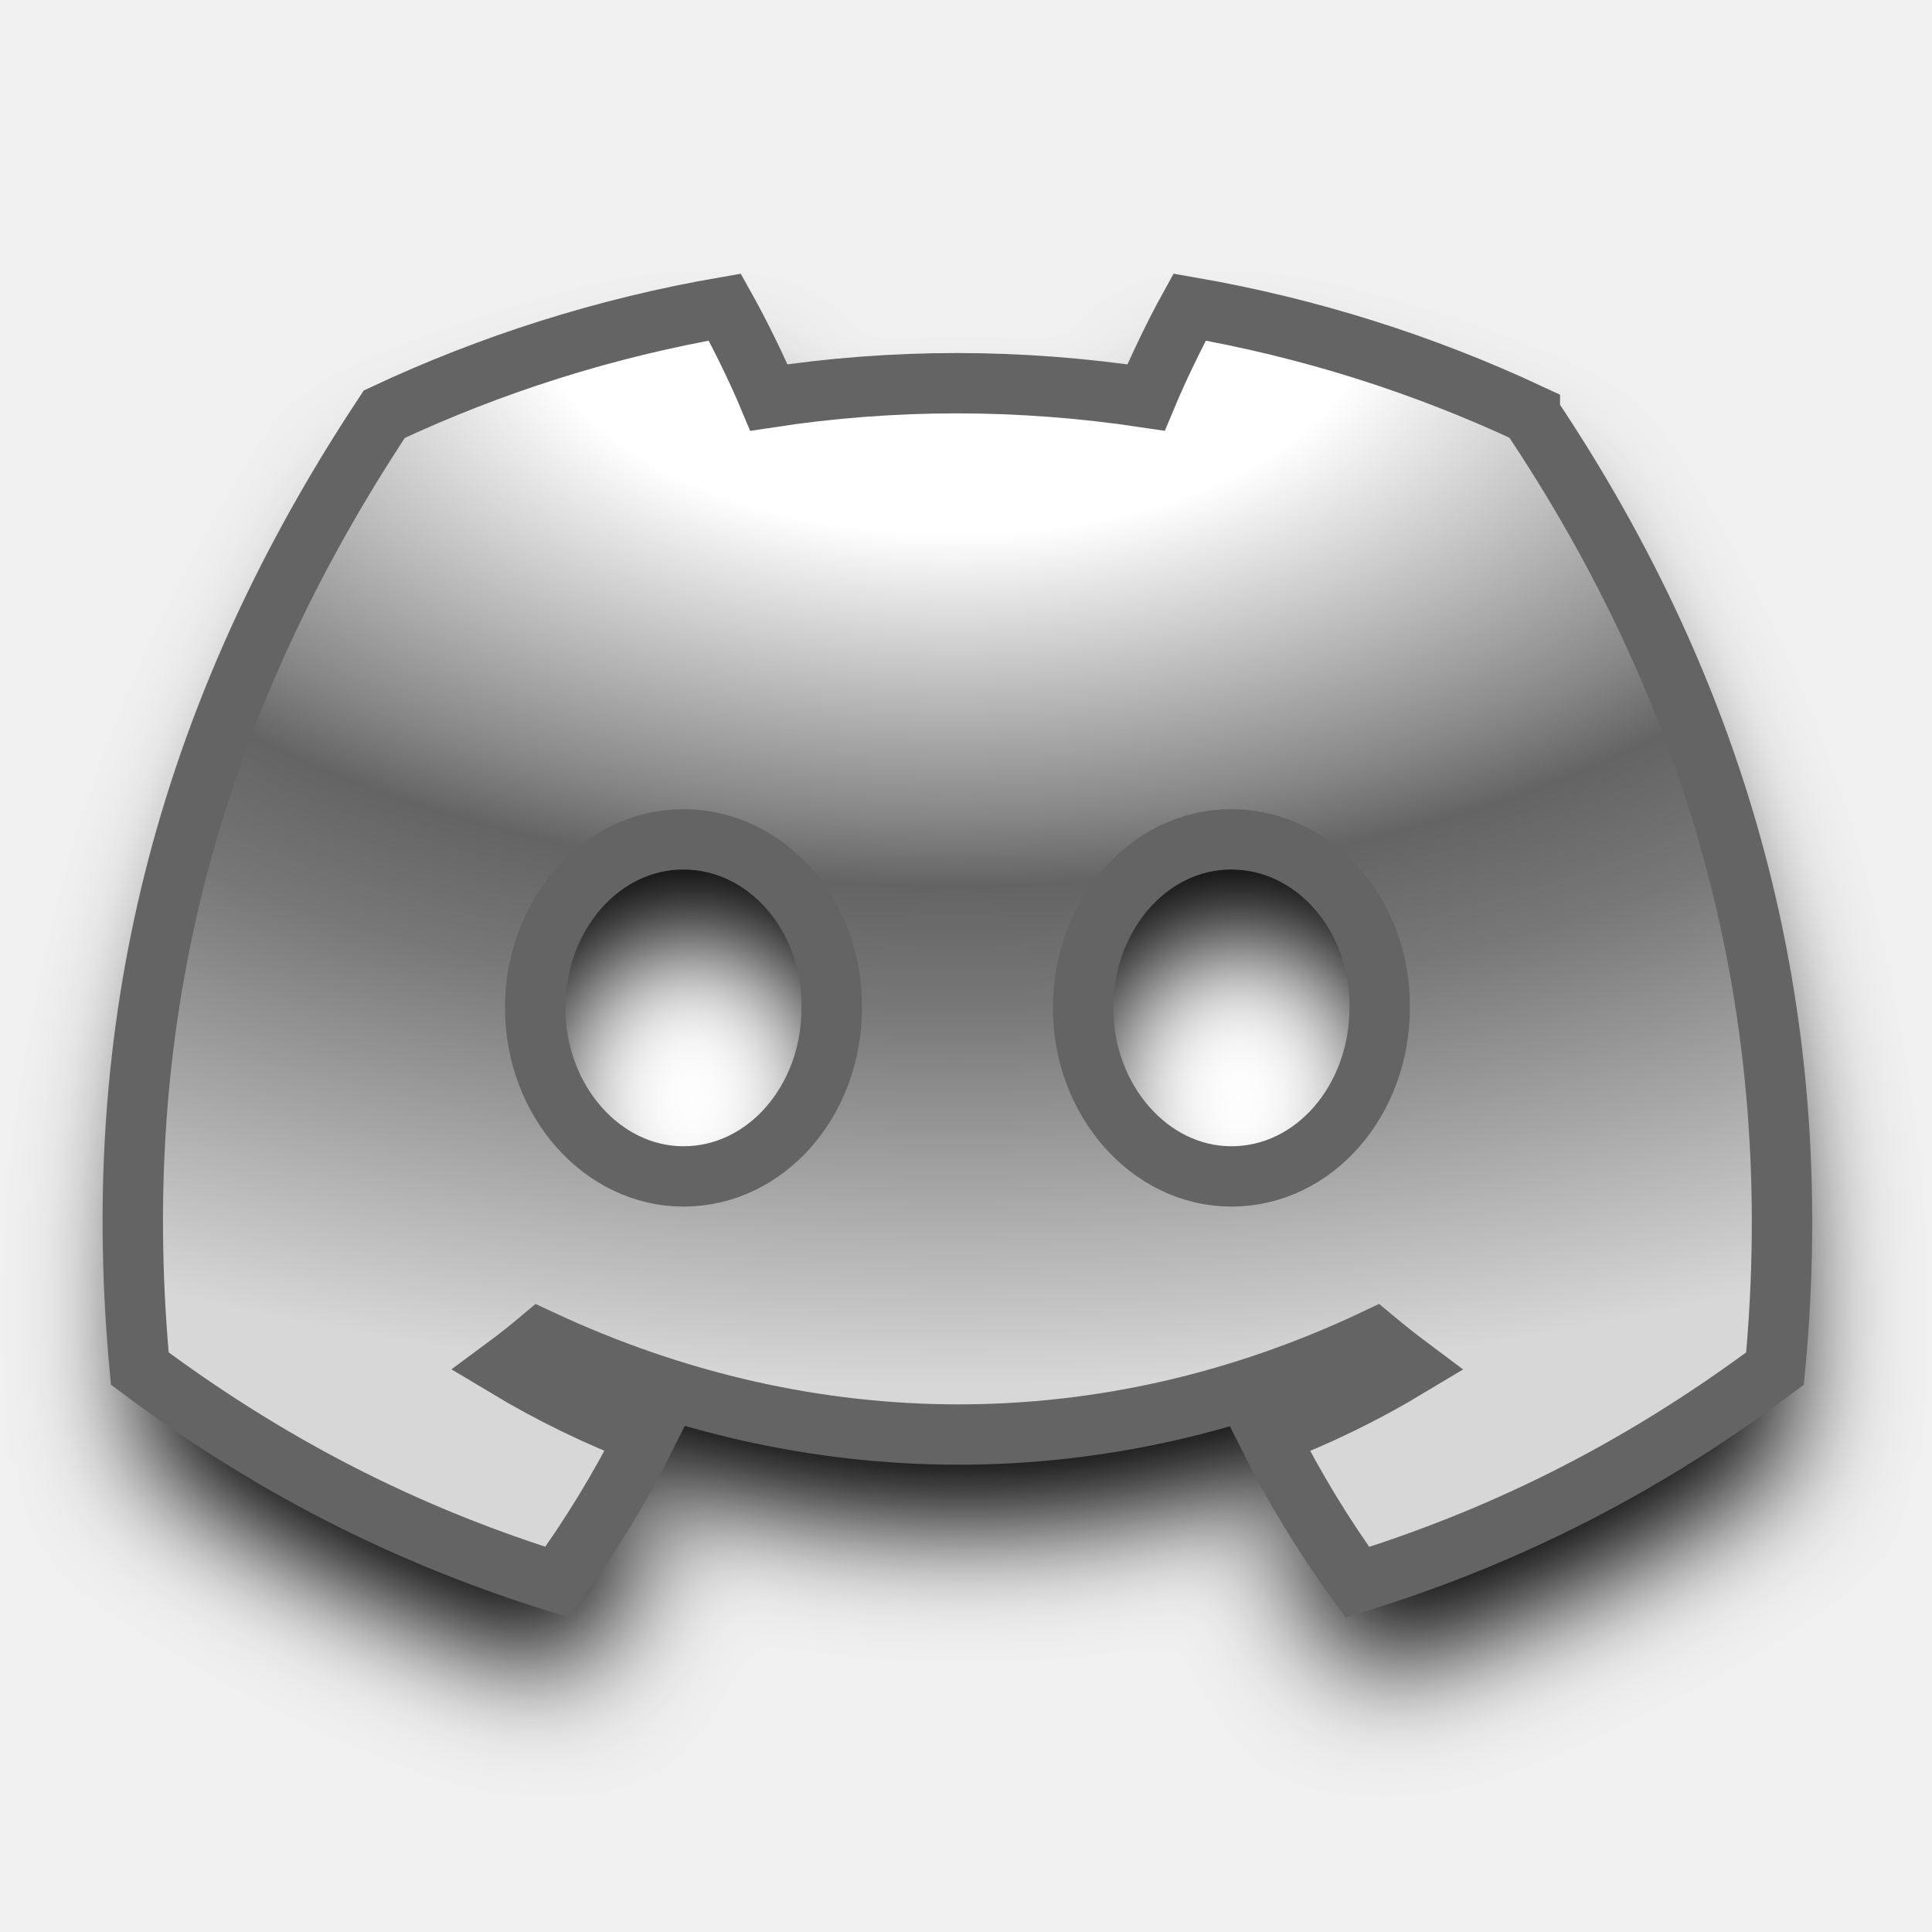
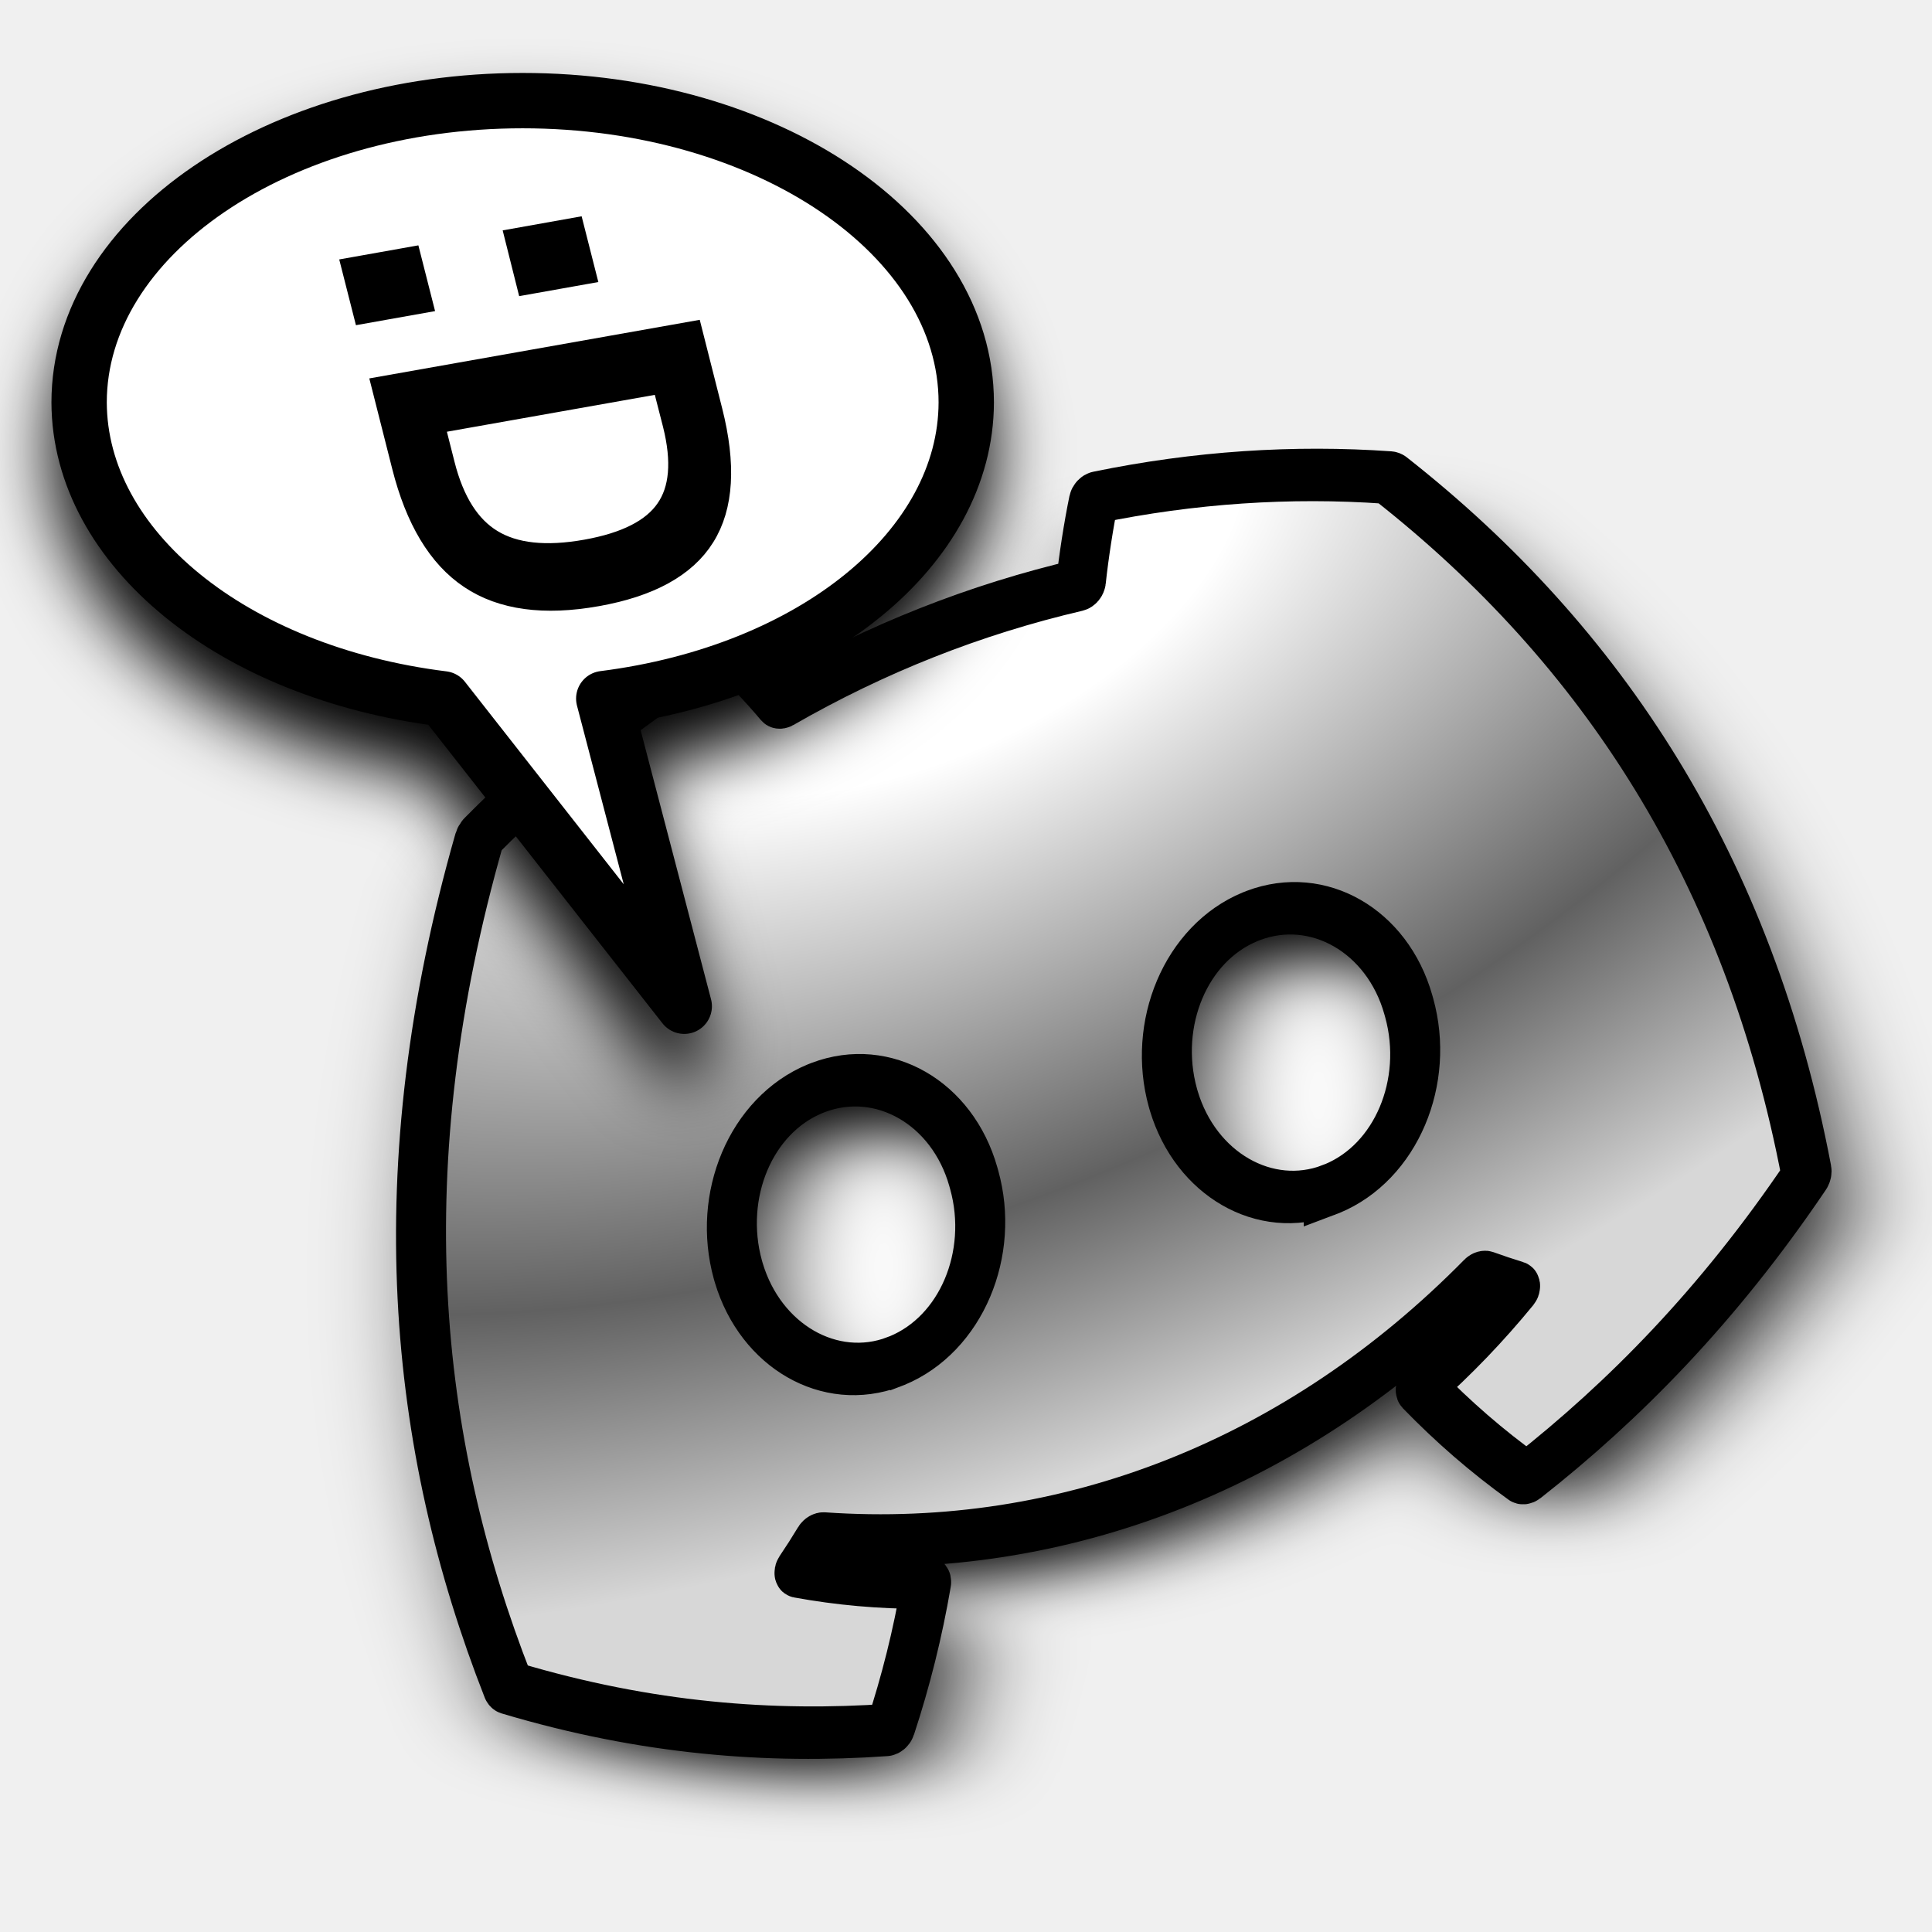
<svg xmlns="http://www.w3.org/2000/svg" xmlns:xlink="http://www.w3.org/1999/xlink" width="48" height="48" viewBox="0 -28.5 15.36 15.36" version="1.1" preserveAspectRatio="xMidYMid" id="svg1">
  <defs id="defs1">
    <linearGradient id="linearGradient7">
      <stop style="stop-color:#ffffff;stop-opacity:1;" offset="0.208" id="stop7" />
-       <stop style="stop-color:#cacaca;stop-opacity:1;" offset="0.32" id="stop11" />
-       <stop style="stop-color:#868686;stop-opacity:1;" offset="0.463" id="stop9" />
-       <stop style="stop-color:#646464;stop-opacity:1;" offset="0.523" id="stop19" />
-       <stop style="stop-color:#777777;stop-opacity:1;" offset="0.63" id="stop10" />
+       <stop style="stop-color:#616161;stop-opacity:1;" offset="0.677" id="stop11" />
      <stop style="stop-color:#d7d7d7;stop-opacity:1;" offset="0.97" id="stop8" />
    </linearGradient>
    <radialGradient xlink:href="#linearGradient7" id="radialGradient19" cx="128.866" cy="227.126" fx="128.866" fy="227.126" r="129.822" gradientTransform="matrix(-2.40959,2.6356412e-8,-1.979006e-7,-1.338661,438.0794,303.1032)" gradientUnits="userSpaceOnUse" spreadMethod="pad" />
    <filter style="color-interpolation-filters:sRGB" id="filter19" x="-0.084" y="-0.108" width="1.167" height="1.216">
      <feGaussianBlur stdDeviation="8.925" id="feGaussianBlur19" />
    </filter>
+     <filter style="color-interpolation-filters:sRGB" id="filter3" x="-0.126" y="-0.124" width="1.252" height="1.247">
+       <feGaussianBlur stdDeviation="0.279" id="feGaussianBlur3" />
+     </filter>
  </defs>
-   <g id="g2" transform="matrix(0.0512185,0,0,0.05115895,1.119817,-25.33859)" style="opacity:1;stroke-width:19.536">
-     <rect style="fill:#ffffff;stroke-width:0.48;stroke-linejoin:round;fill-opacity:1" id="rect1" width="8.96" height="4.16" x="3.2" y="-22.74" transform="matrix(19.52419,0,0,19.54692,-21.86352,495.2914)" />
+   <g id="g2" transform="matrix(0.04066314,-0.01607503,0.01194733,0.04146494,2.247815,-21.56574)" style="opacity:1;stroke-width:19.536">
+     <rect style="fill:#ffffff;fill-opacity:1;stroke-width:0.48;stroke-linejoin:round" id="rect1" width="8.96" height="4.16" x="3.2" y="-22.74" transform="matrix(19.52419,0,0,19.54692,-21.86352,495.2914)" />
    <path d="M 216.856,16.597 C 200.285,8.843 182.566,3.208 164.042,0 c -2.275,4.113 -4.933,9.645 -6.765,14.046 -19.692,-2.961 -39.203,-2.961 -58.533,0 C 96.911,9.645 94.193,4.113 91.897,0 73.353,3.208 55.613,8.864 39.042,16.638 5.618,67.147 -3.443,116.401 1.087,164.956 23.256,181.511 44.74,191.568 65.862,198.149 c 5.215,-7.177 9.866,-14.807 13.873,-22.848 -7.631,-2.9 -14.94,-6.478 -21.846,-10.632 1.832,-1.357 3.624,-2.777 5.356,-4.237 42.123,19.702 87.89,19.702 129.51,0 1.752,1.46 3.544,2.879 5.356,4.237 -6.927,4.175 -14.256,7.753 -21.887,10.653 4.007,8.02 8.638,15.671 13.873,22.848 21.142,-6.581 42.646,-16.637 64.815,-33.213 5.316,-56.288 -9.081,-105.089 -38.056,-148.359 z M 85.474,135.095 c -12.645,0 -23.015,-11.805 -23.015,-26.18 0,-14.375 10.148,-26.2 23.015,-26.2 12.867,0 23.236,11.804 23.015,26.2 0.02,14.375 -10.148,26.18 -23.015,26.18 z m 85.051,0 c -12.645,0 -23.015,-11.805 -23.015,-26.18 0,-14.375 10.148,-26.2 23.015,-26.2 12.866,0 23.236,11.804 23.015,26.2 0,14.375 -10.148,26.18 -23.015,26.18 z" fill="#5865f2" fill-rule="nonzero" id="path1-9" style="opacity:1;mix-blend-mode:normal;fill:#000000;fill-opacity:1;fill-rule:nonzero;stroke-width:19.536;filter:url(#filter19)" />
  </g>
-   <g id="g1" transform="matrix(0.0512185,0,0,0.05115895,1.055717,-26.05843)" style="stroke-width:19.536">
-     <path d="M 216.856,16.597 C 200.285,8.843 182.566,3.208 164.042,0 c -2.275,4.113 -4.933,9.645 -6.765,14.046 -19.692,-2.961 -39.203,-2.961 -58.533,0 C 96.911,9.645 94.193,4.113 91.897,0 73.353,3.208 55.613,8.864 39.042,16.638 5.618,67.147 -3.443,116.401 1.087,164.956 23.256,181.511 44.74,191.568 65.862,198.149 c 5.215,-7.177 9.866,-14.807 13.873,-22.848 -7.631,-2.9 -14.94,-6.478 -21.846,-10.632 1.832,-1.357 3.624,-2.777 5.356,-4.237 42.123,19.702 87.89,19.702 129.51,0 1.752,1.46 3.544,2.879 5.356,4.237 -6.927,4.175 -14.256,7.753 -21.887,10.653 4.007,8.02 8.638,15.671 13.873,22.848 21.142,-6.581 42.646,-16.637 64.815,-33.213 5.316,-56.288 -9.081,-105.089 -38.056,-148.359 z M 85.474,135.095 c -12.645,0 -23.015,-11.805 -23.015,-26.18 0,-14.375 10.148,-26.2 23.015,-26.2 12.867,0 23.236,11.804 23.015,26.2 0.02,14.375 -10.148,26.18 -23.015,26.18 z m 85.051,0 c -12.645,0 -23.015,-11.805 -23.015,-26.18 0,-14.375 10.148,-26.2 23.015,-26.2 12.866,0 23.236,11.804 23.015,26.2 0,14.375 -10.148,26.18 -23.015,26.18 z" fill="#5865f2" fill-rule="nonzero" id="path1" style="fill:url(#radialGradient19);fill-opacity:1;fill-rule:nonzero;stroke:#646464;stroke-width:9.377;stroke-dasharray:none;stroke-opacity:1" />
+   <g id="g1" transform="matrix(0.04066314,-0.01607503,0.01194733,0.04146494,2.028818,-21.90499)" style="stroke:#000000;stroke-width:19.536;stroke-opacity:1">
+     <path d="M 216.566,16.461 C 200.172,8.822 182.659,3.254 164.357,0.055 c -0.174,-0.03 -0.385,0.07 -0.47,0.225 -2.189,3.989 -4.703,9.221 -6.488,13.471 -0.068,0.163 -0.265,0.274 -0.44,0.247 -19.477,-2.898 -38.777,-2.898 -57.9,-8.58e-4 -0.175,0.026 -0.371,-0.084 -0.44,-0.247 C 96.832,9.5 94.263,4.268 92.052,0.279 91.967,0.125 91.756,0.024 91.582,0.055 73.26,3.254 55.726,8.842 39.332,16.502 c -0.16,0.075 -0.369,0.255 -0.466,0.403 C 5.659,67.21 -3.396,116.271 1.058,164.637 c 0.016,0.176 0.144,0.404 0.286,0.51 21.971,16.362 43.271,26.349 64.213,32.906 0.169,0.053 0.39,-0.021 0.493,-0.164 5.077,-7.017 9.616,-14.464 13.542,-22.303 0.079,-0.158 0.009,-0.337 -0.156,-0.4 -7.422,-2.841 -14.538,-6.324 -21.273,-10.354 -0.152,-0.091 -0.159,-0.25 -0.018,-0.356 1.657,-1.235 3.28,-2.52 4.854,-3.84 0.135,-0.114 0.375,-0.145 0.535,-0.071 41.945,19.521 87.484,19.522 128.931,0.001 0.16,-0.075 0.399,-0.045 0.535,0.068 1.591,1.32 3.214,2.605 4.854,3.84 0.141,0.106 0.133,0.266 -0.018,0.357 -6.755,4.05 -13.89,7.533 -21.314,10.374 -0.165,0.063 -0.235,0.242 -0.156,0.4 3.926,7.82 8.446,15.287 13.541,22.303 0.104,0.143 0.325,0.216 0.494,0.163 20.962,-6.557 42.282,-16.544 64.253,-32.926 0.142,-0.106 0.27,-0.334 0.286,-0.51 5.221,-56.038 -9.106,-104.653 -37.908,-147.775 -0.098,-0.147 -0.308,-0.327 -0.468,-0.401 z M 85.154,135.092 C 72.748,134.897 62.612,123.344 62.461,109.235 c -0.002,-0.177 -0.002,-0.463 -3.6e-5,-0.64 0.148,-14.111 10.074,-25.685 22.693,-25.878 0.177,-0.003 0.463,-0.003 0.64,-5e-6 12.623,0.192 22.762,11.747 22.698,25.878 -7.9e-4,0.177 -0.003,0.463 -0.004,0.64 -0.129,14.111 -10.074,25.665 -22.693,25.858 -0.177,0.003 -0.463,0.003 -0.64,-8e-5 z m 85.051,0 c -12.406,-0.196 -22.542,-11.749 -22.693,-25.857 -0.002,-0.177 -0.002,-0.463 -3e-5,-0.64 0.148,-14.111 10.074,-25.685 22.693,-25.878 0.177,-0.003 0.463,-0.003 0.64,-5e-6 12.623,0.192 22.762,11.747 22.698,25.878 -7.9e-4,0.177 -0.003,0.463 -0.005,0.64 -0.148,14.111 -10.074,25.665 -22.693,25.858 -0.177,0.003 -0.463,0.003 -0.64,-8e-5 z" fill="#5865f2" fill-rule="nonzero" id="path1" style="fill:url(#radialGradient19);fill-opacity:1;fill-rule:nonzero;stroke:#000000;stroke-width:9.377;stroke-dasharray:none;stroke-opacity:1" />
  </g>
+   <path id="path3" style="fill:#000000;fill-opacity:1;stroke:#000000;stroke-width:0.44;stroke-linecap:butt;stroke-linejoin:round;stroke-dasharray:none;stroke-opacity:1;filter:url(#filter3)" d="m 4.156,-27.316 c -1.948,0 -3.527,1.075 -3.527,2.4 0.004,1.158 1.221,2.148 2.894,2.356 l 1.917,2.444 -0.64,-2.446 c 1.668,-0.211 2.879,-1.2 2.882,-2.354 -6e-7,-1.325 -1.579,-2.4 -3.527,-2.4 z" />
+   <path id="path2" style="fill:#ffffff;fill-opacity:1;stroke:#000000;stroke-width:0.44;stroke-dasharray:none;stroke-opacity:1;stroke-linecap:butt;stroke-linejoin:round" d="m 4.156,-27.7 c -1.948,0 -3.527,1.075 -3.527,2.4 0.004,1.158 1.221,2.148 2.894,2.356 L 5.44,-20.5 l -0.64,-2.446 C 6.468,-23.157 7.679,-24.146 7.682,-25.3 c -6e-7,-1.325 -1.579,-2.4 -3.527,-2.4 z" />
+   <path style="font-size:3.503px;line-height:0;font-family:'DejaVu Sans';-inkscape-font-specification:'DejaVu Sans';stroke:#000000;stroke-width:0.222;stroke-dasharray:none;stroke-opacity:1" d="m 3.244,-26.422 0.078,0.307 -0.41,0.073 -0.078,-0.307 z m 1.298,-0.231 0.078,0.307 -0.41,0.073 L 4.133,-26.58 Z m 0.746,1.165 -1.872,0.332 0.09,0.355 q 0.114,0.45 0.392,0.618 0.279,0.17 0.766,0.083 0.484,-0.086 0.655,-0.335 0.173,-0.248 0.06,-0.698 z m 0.193,-0.342 0.153,0.604 q 0.16,0.632 -0.058,0.979 -0.216,0.347 -0.835,0.457 -0.622,0.111 -0.989,-0.135 -0.367,-0.245 -0.526,-0.874 l -0.153,-0.604 z" id="text2" aria-label=":D" />
</svg>
